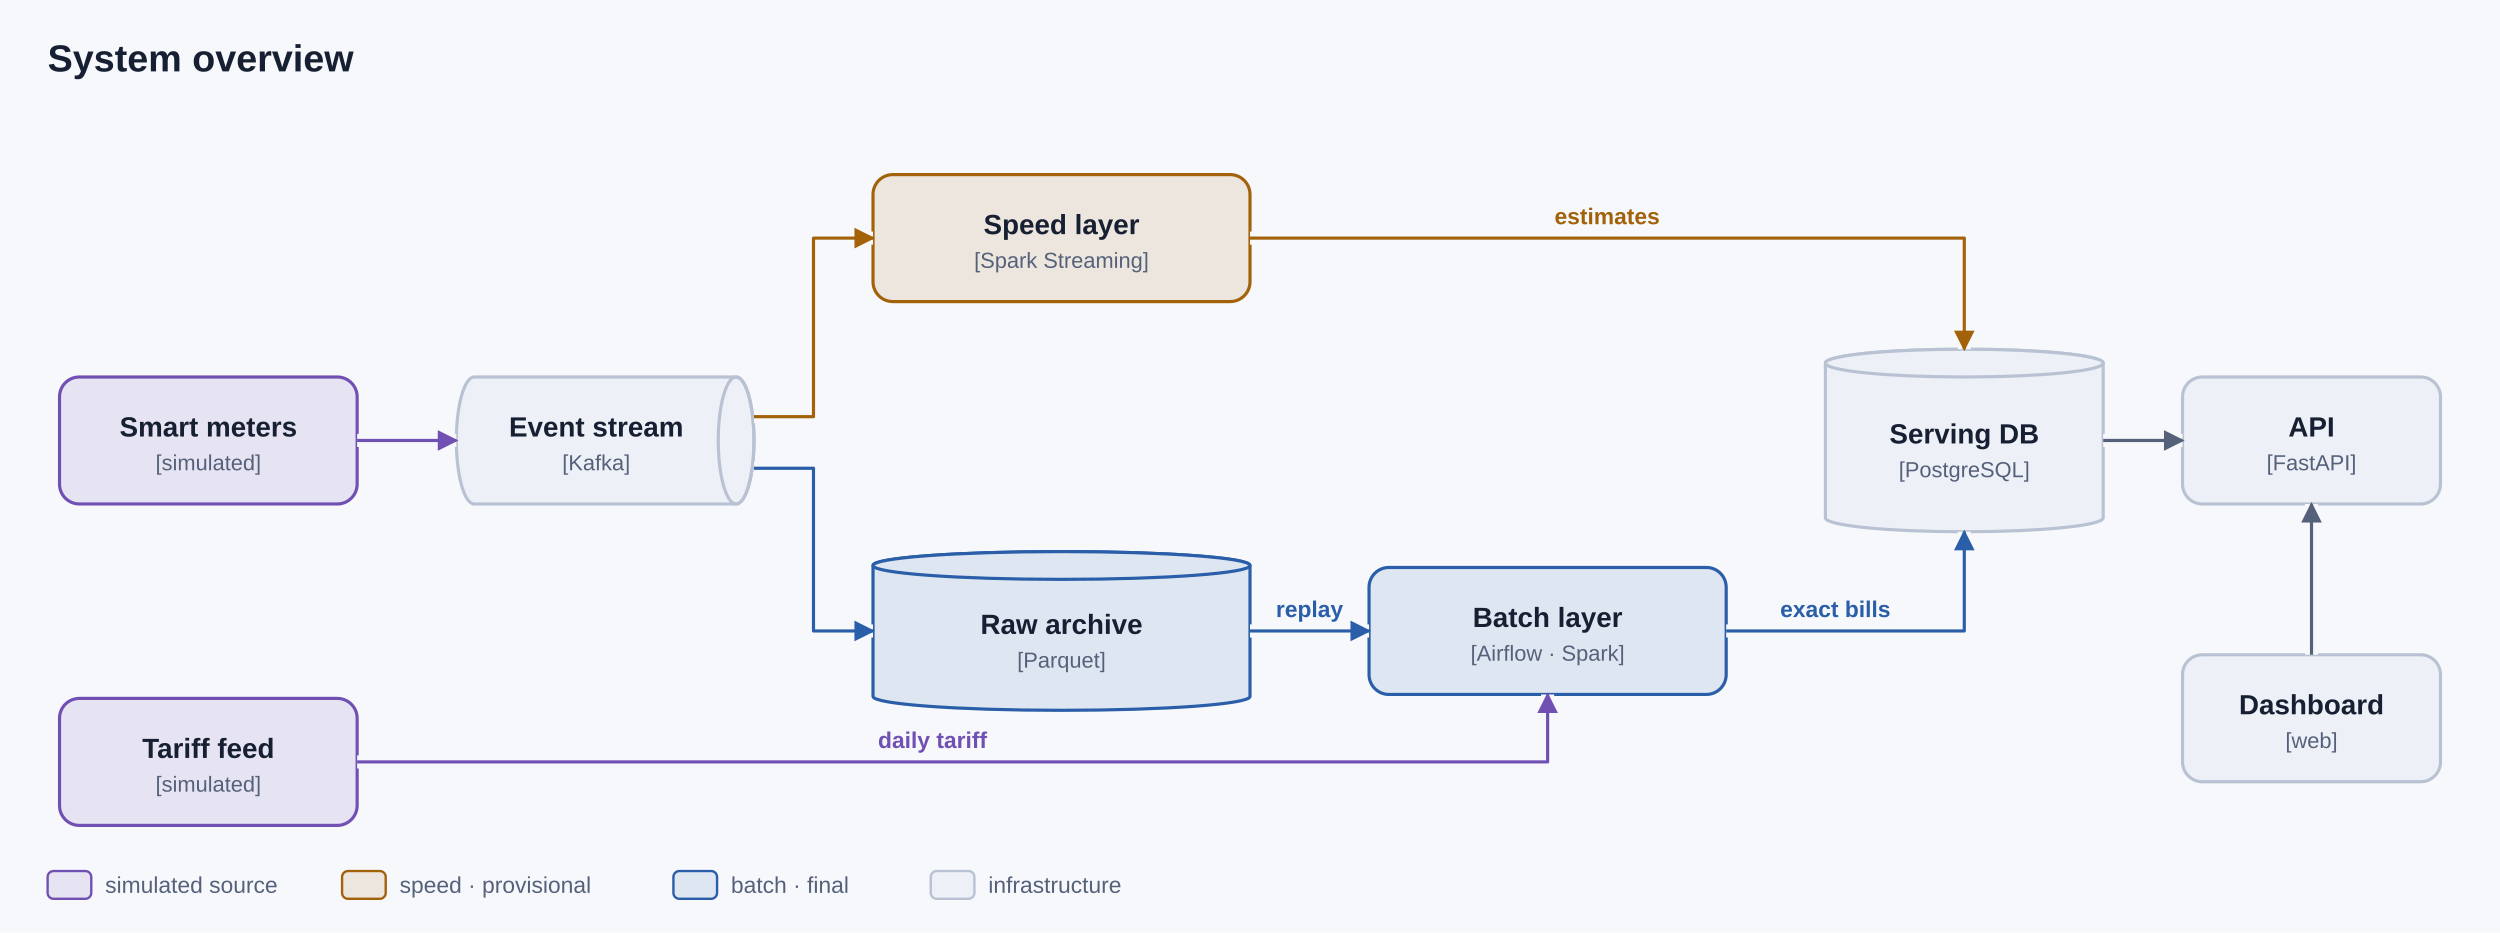
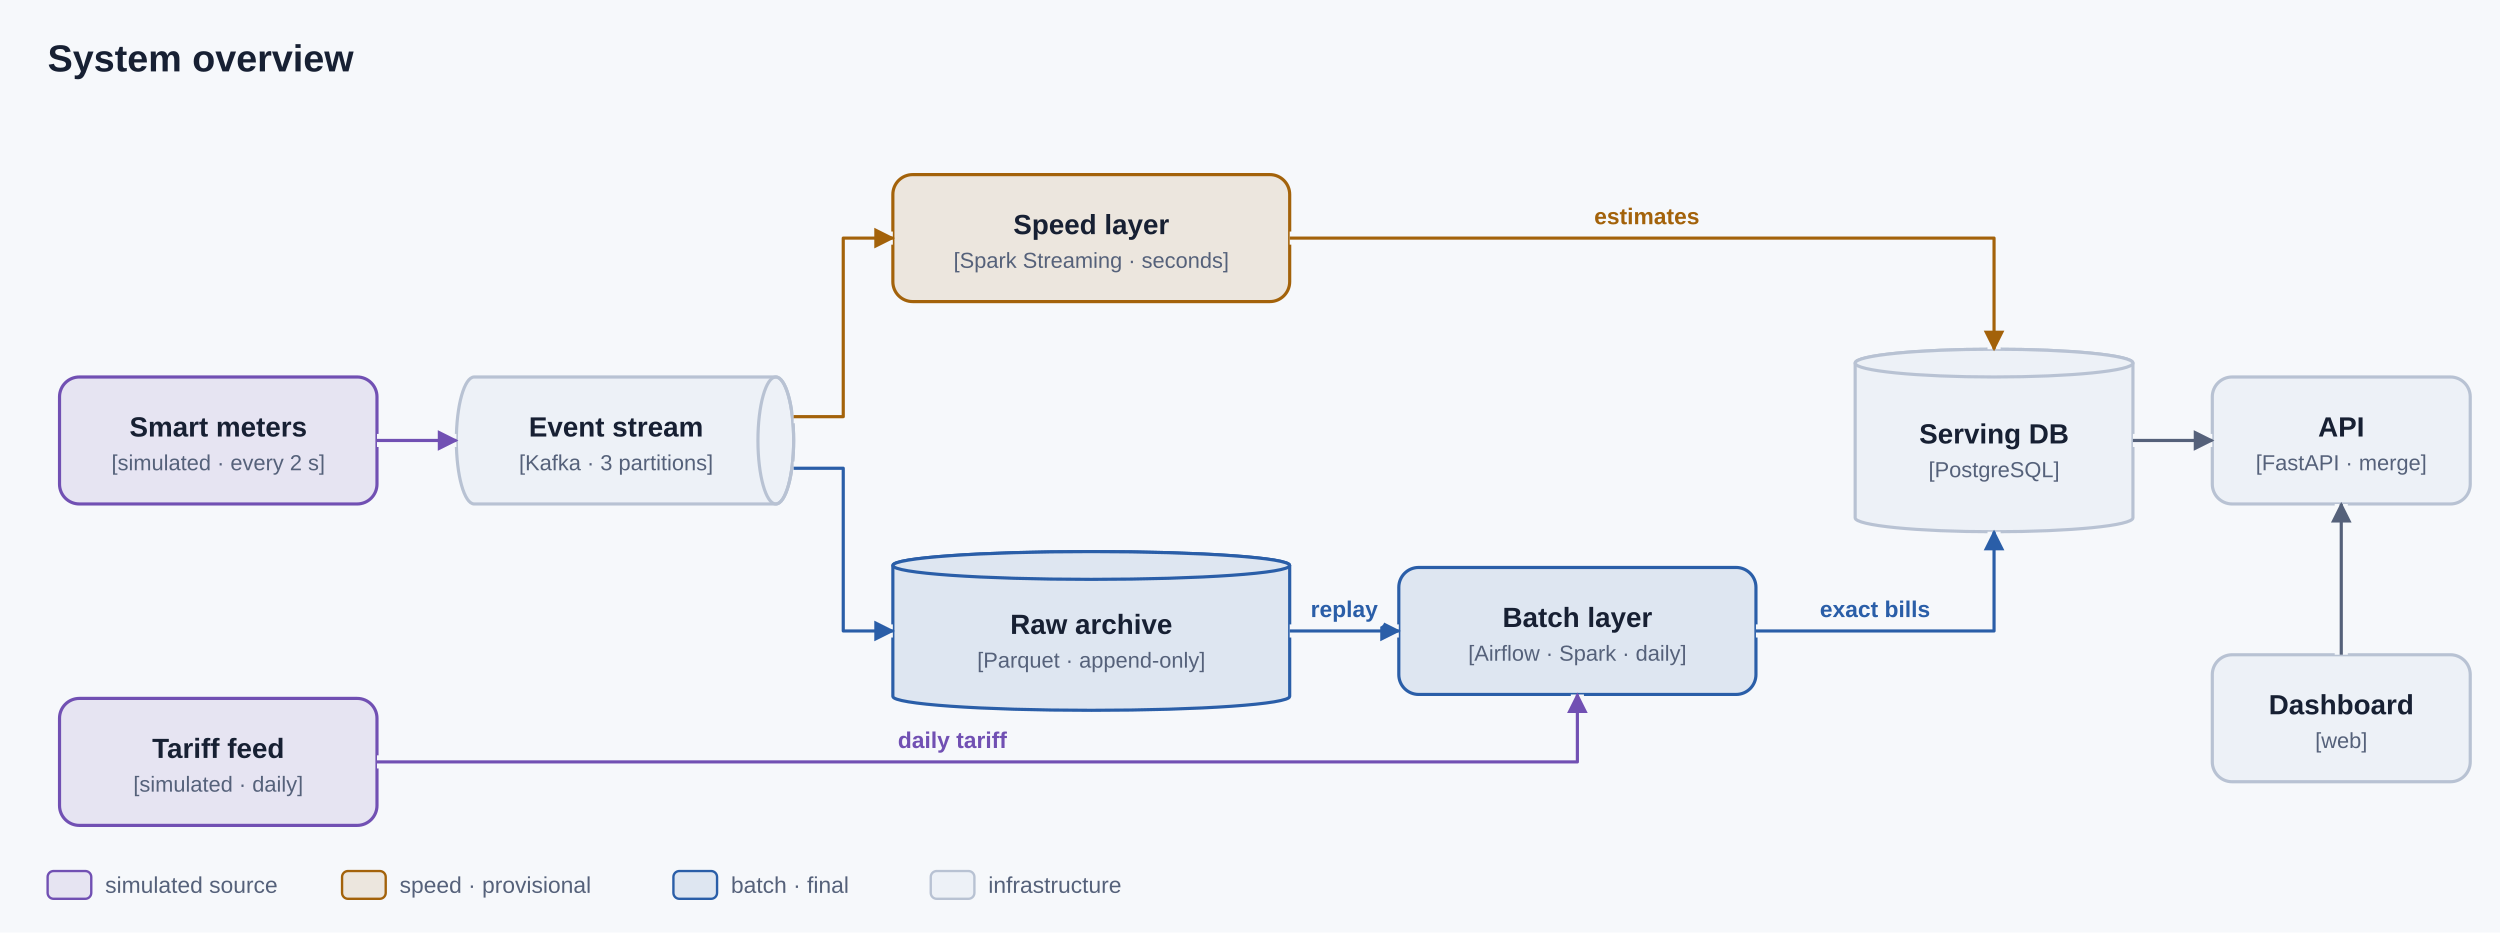
<svg xmlns="http://www.w3.org/2000/svg" width="1260" height="470" viewBox="0 0 1260 470" role="img" aria-labelledby="title desc">
  <defs>
    <marker id="ah-final-f" viewBox="0 0 10 10" refX="9" refY="5" markerWidth="6.5" markerHeight="6.5" orient="auto-start-reverse">
      <path d="M0,0 L10,5 L0,10 z" fill="#2a5ea8" />
    </marker>
    <marker id="ah-muted-f" viewBox="0 0 10 10" refX="9" refY="5" markerWidth="6.5" markerHeight="6.5" orient="auto-start-reverse">
      <path d="M0,0 L10,5 L0,10 z" fill="#55617a" />
    </marker>
    <marker id="ah-provisional-f" viewBox="0 0 10 10" refX="9" refY="5" markerWidth="6.5" markerHeight="6.5" orient="auto-start-reverse">
      <path d="M0,0 L10,5 L0,10 z" fill="#a3620a" />
    </marker>
    <marker id="ah-simulated-f" viewBox="0 0 10 10" refX="9" refY="5" markerWidth="6.5" markerHeight="6.5" orient="auto-start-reverse">
      <path d="M0,0 L10,5 L0,10 z" fill="#7150b3" />
    </marker>
  </defs>
  <rect width="1260" height="470" fill="#f6f8fb" />
  <text x="24.0" y="36.0" font-family="'Segoe UI', -apple-system, BlinkMacSystemFont, 'Helvetica Neue', Arial, sans-serif" font-size="19" font-weight="650" fill="#172033" text-anchor="start">System overview</text>
-   <rect x="30.0" y="190.0" width="150.0" height="64.0" rx="10" fill="#e6e4f2" stroke="#7150b3" stroke-width="1.6" />
-   <text x="105.0" y="220.0" font-family="'Segoe UI', -apple-system, BlinkMacSystemFont, 'Helvetica Neue', Arial, sans-serif" font-size="14" font-weight="650" fill="#172033" text-anchor="middle">Smart meters</text>
-   <text x="105.0" y="237.0" font-family="'Segoe UI', -apple-system, BlinkMacSystemFont, 'Helvetica Neue', Arial, sans-serif" font-size="11" font-weight="400" fill="#55617a" text-anchor="middle">[simulated]</text>
-   <rect x="30.0" y="352.0" width="150.0" height="64.0" rx="10" fill="#e6e4f2" stroke="#7150b3" stroke-width="1.6" />
-   <text x="105.0" y="382.0" font-family="'Segoe UI', -apple-system, BlinkMacSystemFont, 'Helvetica Neue', Arial, sans-serif" font-size="14" font-weight="650" fill="#172033" text-anchor="middle">Tariff feed</text>
-   <text x="105.0" y="399.0" font-family="'Segoe UI', -apple-system, BlinkMacSystemFont, 'Helvetica Neue', Arial, sans-serif" font-size="11" font-weight="400" fill="#55617a" text-anchor="middle">[simulated]</text>
-   <path d="M239,190 H371 A9,32.0 0 0 1 371,254 H239 A9,32.0 0 0 1 239,190 Z" fill="#edf1f7" stroke="#b8c2d3" stroke-width="1.6" />
-   <ellipse cx="371" cy="222.0" rx="9" ry="32.0" fill="none" stroke="#b8c2d3" stroke-width="1.6" />
-   <text x="300.5" y="220.0" font-family="'Segoe UI', -apple-system, BlinkMacSystemFont, 'Helvetica Neue', Arial, sans-serif" font-size="14" font-weight="650" fill="#172033" text-anchor="middle">Event stream</text>
-   <text x="300.5" y="237.0" font-family="'Segoe UI', -apple-system, BlinkMacSystemFont, 'Helvetica Neue', Arial, sans-serif" font-size="11" font-weight="400" fill="#55617a" text-anchor="middle">[Kafka]</text>
-   <rect x="440.0" y="88.0" width="190.0" height="64.0" rx="10" fill="#ece6de" stroke="#a3620a" stroke-width="1.6" />
-   <text x="535.0" y="118.0" font-family="'Segoe UI', -apple-system, BlinkMacSystemFont, 'Helvetica Neue', Arial, sans-serif" font-size="14" font-weight="650" fill="#172033" text-anchor="middle">Speed layer</text>
-   <text x="535.0" y="135.0" font-family="'Segoe UI', -apple-system, BlinkMacSystemFont, 'Helvetica Neue', Arial, sans-serif" font-size="11" font-weight="400" fill="#55617a" text-anchor="middle">[Spark Streaming]</text>
-   <path d="M440,285 V351 A95.0,7 0 0 0 630,351 V285 A95.0,7 0 0 0 440,285 Z" fill="#dee6f1" stroke="#2a5ea8" stroke-width="1.6" />
-   <ellipse cx="535.0" cy="285" rx="95.0" ry="7" fill="#dee6f1" stroke="#2a5ea8" stroke-width="1.6" />
-   <text x="535.0" y="319.5" font-family="'Segoe UI', -apple-system, BlinkMacSystemFont, 'Helvetica Neue', Arial, sans-serif" font-size="14" font-weight="650" fill="#172033" text-anchor="middle">Raw archive</text>
-   <text x="535.0" y="336.5" font-family="'Segoe UI', -apple-system, BlinkMacSystemFont, 'Helvetica Neue', Arial, sans-serif" font-size="11" font-weight="400" fill="#55617a" text-anchor="middle">[Parquet]</text>
-   <rect x="690.0" y="286.0" width="180.0" height="64.0" rx="10" fill="#dee6f1" stroke="#2a5ea8" stroke-width="1.6" />
-   <text x="780.0" y="316.0" font-family="'Segoe UI', -apple-system, BlinkMacSystemFont, 'Helvetica Neue', Arial, sans-serif" font-size="14" font-weight="650" fill="#172033" text-anchor="middle">Batch layer</text>
-   <text x="780.0" y="333.0" font-family="'Segoe UI', -apple-system, BlinkMacSystemFont, 'Helvetica Neue', Arial, sans-serif" font-size="11" font-weight="400" fill="#55617a" text-anchor="middle">[Airflow · Spark]</text>
-   <path d="M920,183 V261 A70.0,7 0 0 0 1060,261 V183 A70.0,7 0 0 0 920,183 Z" fill="#edf1f7" stroke="#b8c2d3" stroke-width="1.6" />
-   <ellipse cx="990.0" cy="183" rx="70.0" ry="7" fill="#edf1f7" stroke="#b8c2d3" stroke-width="1.6" />
-   <text x="990.0" y="223.5" font-family="'Segoe UI', -apple-system, BlinkMacSystemFont, 'Helvetica Neue', Arial, sans-serif" font-size="14" font-weight="650" fill="#172033" text-anchor="middle">Serving DB</text>
-   <text x="990.0" y="240.5" font-family="'Segoe UI', -apple-system, BlinkMacSystemFont, 'Helvetica Neue', Arial, sans-serif" font-size="11" font-weight="400" fill="#55617a" text-anchor="middle">[PostgreSQL]</text>
-   <rect x="1100.0" y="190.0" width="130.0" height="64.0" rx="10" fill="#edf1f7" stroke="#b8c2d3" stroke-width="1.6" />
-   <text x="1165.0" y="220.0" font-family="'Segoe UI', -apple-system, BlinkMacSystemFont, 'Helvetica Neue', Arial, sans-serif" font-size="14" font-weight="650" fill="#172033" text-anchor="middle">API</text>
-   <text x="1165.0" y="237.0" font-family="'Segoe UI', -apple-system, BlinkMacSystemFont, 'Helvetica Neue', Arial, sans-serif" font-size="11" font-weight="400" fill="#55617a" text-anchor="middle">[FastAPI]</text>
-   <rect x="1100.0" y="330.0" width="130.0" height="64.0" rx="10" fill="#edf1f7" stroke="#b8c2d3" stroke-width="1.6" />
-   <text x="1165.0" y="360.0" font-family="'Segoe UI', -apple-system, BlinkMacSystemFont, 'Helvetica Neue', Arial, sans-serif" font-size="14" font-weight="650" fill="#172033" text-anchor="middle">Dashboard</text>
-   <text x="1165.0" y="377.0" font-family="'Segoe UI', -apple-system, BlinkMacSystemFont, 'Helvetica Neue', Arial, sans-serif" font-size="11" font-weight="400" fill="#55617a" text-anchor="middle">[web]</text>
-   <path d="M180.0,222.0 L230.0,222.0" fill="none" stroke="#f6f8fb" stroke-width="6.6" stroke-linejoin="round" />
-   <path d="M180.0,222.0 L230.0,222.0" fill="none" stroke="#7150b3" stroke-width="1.6" stroke-linejoin="round" marker-end="url(#ah-simulated-f)" />
-   <path d="M380.0,210.0 L410.0,210.0 L410.0,120.0 L440.0,120.0" fill="none" stroke="#f6f8fb" stroke-width="6.6" stroke-linejoin="round" />
-   <path d="M380.0,210.0 L410.0,210.0 L410.0,120.0 L440.0,120.0" fill="none" stroke="#a3620a" stroke-width="1.6" stroke-linejoin="round" marker-end="url(#ah-provisional-f)" />
-   <path d="M380.0,236.0 L410.0,236.0 L410.0,318.0 L440.0,318.0" fill="none" stroke="#f6f8fb" stroke-width="6.6" stroke-linejoin="round" />
-   <path d="M380.0,236.0 L410.0,236.0 L410.0,318.0 L440.0,318.0" fill="none" stroke="#2a5ea8" stroke-width="1.6" stroke-linejoin="round" marker-end="url(#ah-final-f)" />
-   <path d="M630.0,318.0 L690.0,318.0" fill="none" stroke="#f6f8fb" stroke-width="6.6" stroke-linejoin="round" />
-   <path d="M630.0,318.0 L690.0,318.0" fill="none" stroke="#2a5ea8" stroke-width="1.6" stroke-linejoin="round" marker-end="url(#ah-final-f)" />
-   <rect x="639.8" y="300.5" width="40.5" height="15.5" rx="3" fill="#f6f8fb" />
-   <text x="660.0" y="311.0" font-family="'Segoe UI', -apple-system, BlinkMacSystemFont, 'Helvetica Neue', Arial, sans-serif" font-size="11.5" font-weight="600" fill="#2a5ea8" text-anchor="middle">replay</text>
-   <path d="M180.0,384.0 L780.0,384.0 L780.0,350.0" fill="none" stroke="#f6f8fb" stroke-width="6.6" stroke-linejoin="round" />
-   <path d="M180.0,384.0 L780.0,384.0 L780.0,350.0" fill="none" stroke="#7150b3" stroke-width="1.6" stroke-linejoin="round" marker-end="url(#ah-simulated-f)" />
-   <rect x="432.5" y="366.5" width="75.0" height="15.5" rx="3" fill="#f6f8fb" />
-   <text x="470.0" y="377.0" font-family="'Segoe UI', -apple-system, BlinkMacSystemFont, 'Helvetica Neue', Arial, sans-serif" font-size="11.5" font-weight="600" fill="#7150b3" text-anchor="middle">daily tariff</text>
-   <path d="M630.0,120.0 L990.0,120.0 L990.0,176.0" fill="none" stroke="#f6f8fb" stroke-width="6.6" stroke-linejoin="round" />
-   <path d="M630.0,120.0 L990.0,120.0 L990.0,176.0" fill="none" stroke="#a3620a" stroke-width="1.6" stroke-linejoin="round" marker-end="url(#ah-provisional-f)" />
-   <rect x="781.1" y="102.5" width="57.8" height="15.5" rx="3" fill="#f6f8fb" />
-   <text x="810.0" y="113.0" font-family="'Segoe UI', -apple-system, BlinkMacSystemFont, 'Helvetica Neue', Arial, sans-serif" font-size="11.5" font-weight="600" fill="#a3620a" text-anchor="middle">estimates</text>
-   <path d="M870.0,318.0 L990.0,318.0 L990.0,268.0" fill="none" stroke="#f6f8fb" stroke-width="6.6" stroke-linejoin="round" />
-   <path d="M870.0,318.0 L990.0,318.0 L990.0,268.0" fill="none" stroke="#2a5ea8" stroke-width="1.6" stroke-linejoin="round" marker-end="url(#ah-final-f)" />
-   <rect x="890.4" y="300.5" width="69.2" height="15.5" rx="3" fill="#f6f8fb" />
-   <text x="925.0" y="311.0" font-family="'Segoe UI', -apple-system, BlinkMacSystemFont, 'Helvetica Neue', Arial, sans-serif" font-size="11.5" font-weight="600" fill="#2a5ea8" text-anchor="middle">exact bills</text>
-   <path d="M1060.0,222.0 L1100.0,222.0" fill="none" stroke="#f6f8fb" stroke-width="6.6" stroke-linejoin="round" />
-   <path d="M1060.0,222.0 L1100.0,222.0" fill="none" stroke="#55617a" stroke-width="1.6" stroke-linejoin="round" marker-end="url(#ah-muted-f)" />
-   <path d="M1165.0,330.0 L1165.0,254.0" fill="none" stroke="#f6f8fb" stroke-width="6.6" stroke-linejoin="round" />
-   <path d="M1165.0,330.0 L1165.0,254.0" fill="none" stroke="#55617a" stroke-width="1.6" stroke-linejoin="round" marker-end="url(#ah-muted-f)" />
+   <rect x="30.0" y="190.0" width="160.0" height="64.0" rx="10" fill="#e6e4f2" stroke="#7150b3" stroke-width="1.6" />
+   <text x="110.0" y="220.0" font-family="'Segoe UI', -apple-system, BlinkMacSystemFont, 'Helvetica Neue', Arial, sans-serif" font-size="14" font-weight="650" fill="#172033" text-anchor="middle">Smart meters</text>
+   <text x="110.0" y="237.0" font-family="'Segoe UI', -apple-system, BlinkMacSystemFont, 'Helvetica Neue', Arial, sans-serif" font-size="11" font-weight="400" fill="#55617a" text-anchor="middle">[simulated · every 2 s]</text>
+   <rect x="30.0" y="352.0" width="160.0" height="64.0" rx="10" fill="#e6e4f2" stroke="#7150b3" stroke-width="1.6" />
+   <text x="110.0" y="382.0" font-family="'Segoe UI', -apple-system, BlinkMacSystemFont, 'Helvetica Neue', Arial, sans-serif" font-size="14" font-weight="650" fill="#172033" text-anchor="middle">Tariff feed</text>
+   <text x="110.0" y="399.0" font-family="'Segoe UI', -apple-system, BlinkMacSystemFont, 'Helvetica Neue', Arial, sans-serif" font-size="11" font-weight="400" fill="#55617a" text-anchor="middle">[simulated · daily]</text>
+   <path d="M239,190 H391 A9,32.0 0 0 1 391,254 H239 A9,32.0 0 0 1 239,190 Z" fill="#edf1f7" stroke="#b8c2d3" stroke-width="1.6" />
+   <ellipse cx="391" cy="222.0" rx="9" ry="32.0" fill="none" stroke="#b8c2d3" stroke-width="1.6" />
+   <text x="310.5" y="220.0" font-family="'Segoe UI', -apple-system, BlinkMacSystemFont, 'Helvetica Neue', Arial, sans-serif" font-size="14" font-weight="650" fill="#172033" text-anchor="middle">Event stream</text>
+   <text x="310.5" y="237.0" font-family="'Segoe UI', -apple-system, BlinkMacSystemFont, 'Helvetica Neue', Arial, sans-serif" font-size="11" font-weight="400" fill="#55617a" text-anchor="middle">[Kafka · 3 partitions]</text>
+   <rect x="450.0" y="88.0" width="200.0" height="64.0" rx="10" fill="#ece6de" stroke="#a3620a" stroke-width="1.6" />
+   <text x="550.0" y="118.0" font-family="'Segoe UI', -apple-system, BlinkMacSystemFont, 'Helvetica Neue', Arial, sans-serif" font-size="14" font-weight="650" fill="#172033" text-anchor="middle">Speed layer</text>
+   <text x="550.0" y="135.0" font-family="'Segoe UI', -apple-system, BlinkMacSystemFont, 'Helvetica Neue', Arial, sans-serif" font-size="11" font-weight="400" fill="#55617a" text-anchor="middle">[Spark Streaming · seconds]</text>
+   <path d="M450,285 V351 A100.0,7 0 0 0 650,351 V285 A100.0,7 0 0 0 450,285 Z" fill="#dee6f1" stroke="#2a5ea8" stroke-width="1.6" />
+   <ellipse cx="550.0" cy="285" rx="100.0" ry="7" fill="#dee6f1" stroke="#2a5ea8" stroke-width="1.6" />
+   <text x="550.0" y="319.5" font-family="'Segoe UI', -apple-system, BlinkMacSystemFont, 'Helvetica Neue', Arial, sans-serif" font-size="14" font-weight="650" fill="#172033" text-anchor="middle">Raw archive</text>
+   <text x="550.0" y="336.5" font-family="'Segoe UI', -apple-system, BlinkMacSystemFont, 'Helvetica Neue', Arial, sans-serif" font-size="11" font-weight="400" fill="#55617a" text-anchor="middle">[Parquet · append-only]</text>
+   <rect x="705.0" y="286.0" width="180.0" height="64.0" rx="10" fill="#dee6f1" stroke="#2a5ea8" stroke-width="1.6" />
+   <text x="795.0" y="316.0" font-family="'Segoe UI', -apple-system, BlinkMacSystemFont, 'Helvetica Neue', Arial, sans-serif" font-size="14" font-weight="650" fill="#172033" text-anchor="middle">Batch layer</text>
+   <text x="795.0" y="333.0" font-family="'Segoe UI', -apple-system, BlinkMacSystemFont, 'Helvetica Neue', Arial, sans-serif" font-size="11" font-weight="400" fill="#55617a" text-anchor="middle">[Airflow · Spark · daily]</text>
+   <path d="M935,183 V261 A70.0,7 0 0 0 1075,261 V183 A70.0,7 0 0 0 935,183 Z" fill="#edf1f7" stroke="#b8c2d3" stroke-width="1.6" />
+   <ellipse cx="1005.0" cy="183" rx="70.0" ry="7" fill="#edf1f7" stroke="#b8c2d3" stroke-width="1.6" />
+   <text x="1005.0" y="223.5" font-family="'Segoe UI', -apple-system, BlinkMacSystemFont, 'Helvetica Neue', Arial, sans-serif" font-size="14" font-weight="650" fill="#172033" text-anchor="middle">Serving DB</text>
+   <text x="1005.0" y="240.5" font-family="'Segoe UI', -apple-system, BlinkMacSystemFont, 'Helvetica Neue', Arial, sans-serif" font-size="11" font-weight="400" fill="#55617a" text-anchor="middle">[PostgreSQL]</text>
+   <rect x="1115.0" y="190.0" width="130.0" height="64.0" rx="10" fill="#edf1f7" stroke="#b8c2d3" stroke-width="1.6" />
+   <text x="1180.0" y="220.0" font-family="'Segoe UI', -apple-system, BlinkMacSystemFont, 'Helvetica Neue', Arial, sans-serif" font-size="14" font-weight="650" fill="#172033" text-anchor="middle">API</text>
+   <text x="1180.0" y="237.0" font-family="'Segoe UI', -apple-system, BlinkMacSystemFont, 'Helvetica Neue', Arial, sans-serif" font-size="11" font-weight="400" fill="#55617a" text-anchor="middle">[FastAPI · merge]</text>
+   <rect x="1115.0" y="330.0" width="130.0" height="64.0" rx="10" fill="#edf1f7" stroke="#b8c2d3" stroke-width="1.6" />
+   <text x="1180.0" y="360.0" font-family="'Segoe UI', -apple-system, BlinkMacSystemFont, 'Helvetica Neue', Arial, sans-serif" font-size="14" font-weight="650" fill="#172033" text-anchor="middle">Dashboard</text>
+   <text x="1180.0" y="377.0" font-family="'Segoe UI', -apple-system, BlinkMacSystemFont, 'Helvetica Neue', Arial, sans-serif" font-size="11" font-weight="400" fill="#55617a" text-anchor="middle">[web]</text>
+   <path d="M190.0,222.0 L230.0,222.0" fill="none" stroke="#f6f8fb" stroke-width="6.6" stroke-linejoin="round" />
+   <path d="M190.0,222.0 L230.0,222.0" fill="none" stroke="#7150b3" stroke-width="1.6" stroke-linejoin="round" marker-end="url(#ah-simulated-f)" />
+   <path d="M400.0,210.0 L425.0,210.0 L425.0,120.0 L450.0,120.0" fill="none" stroke="#f6f8fb" stroke-width="6.6" stroke-linejoin="round" />
+   <path d="M400.0,210.0 L425.0,210.0 L425.0,120.0 L450.0,120.0" fill="none" stroke="#a3620a" stroke-width="1.6" stroke-linejoin="round" marker-end="url(#ah-provisional-f)" />
+   <path d="M400.0,236.0 L425.0,236.0 L425.0,318.0 L450.0,318.0" fill="none" stroke="#f6f8fb" stroke-width="6.6" stroke-linejoin="round" />
+   <path d="M400.0,236.0 L425.0,236.0 L425.0,318.0 L450.0,318.0" fill="none" stroke="#2a5ea8" stroke-width="1.6" stroke-linejoin="round" marker-end="url(#ah-final-f)" />
+   <path d="M650.0,318.0 L705.0,318.0" fill="none" stroke="#f6f8fb" stroke-width="6.6" stroke-linejoin="round" />
+   <path d="M650.0,318.0 L705.0,318.0" fill="none" stroke="#2a5ea8" stroke-width="1.6" stroke-linejoin="round" marker-end="url(#ah-final-f)" />
+   <rect x="657.2" y="300.5" width="40.5" height="15.5" rx="3" fill="#f6f8fb" />
+   <text x="677.5" y="311.0" font-family="'Segoe UI', -apple-system, BlinkMacSystemFont, 'Helvetica Neue', Arial, sans-serif" font-size="11.5" font-weight="600" fill="#2a5ea8" text-anchor="middle">replay</text>
+   <path d="M190.0,384.0 L795.0,384.0 L795.0,350.0" fill="none" stroke="#f6f8fb" stroke-width="6.6" stroke-linejoin="round" />
+   <path d="M190.0,384.0 L795.0,384.0 L795.0,350.0" fill="none" stroke="#7150b3" stroke-width="1.6" stroke-linejoin="round" marker-end="url(#ah-simulated-f)" />
+   <rect x="442.5" y="366.5" width="75.0" height="15.5" rx="3" fill="#f6f8fb" />
+   <text x="480.0" y="377.0" font-family="'Segoe UI', -apple-system, BlinkMacSystemFont, 'Helvetica Neue', Arial, sans-serif" font-size="11.5" font-weight="600" fill="#7150b3" text-anchor="middle">daily tariff</text>
+   <path d="M650.0,120.0 L1005.0,120.0 L1005.0,176.0" fill="none" stroke="#f6f8fb" stroke-width="6.6" stroke-linejoin="round" />
+   <path d="M650.0,120.0 L1005.0,120.0 L1005.0,176.0" fill="none" stroke="#a3620a" stroke-width="1.6" stroke-linejoin="round" marker-end="url(#ah-provisional-f)" />
+   <rect x="801.1" y="102.5" width="57.8" height="15.5" rx="3" fill="#f6f8fb" />
+   <text x="830.0" y="113.0" font-family="'Segoe UI', -apple-system, BlinkMacSystemFont, 'Helvetica Neue', Arial, sans-serif" font-size="11.5" font-weight="600" fill="#a3620a" text-anchor="middle">estimates</text>
+   <path d="M885.0,318.0 L1005.0,318.0 L1005.0,268.0" fill="none" stroke="#f6f8fb" stroke-width="6.6" stroke-linejoin="round" />
+   <path d="M885.0,318.0 L1005.0,318.0 L1005.0,268.0" fill="none" stroke="#2a5ea8" stroke-width="1.6" stroke-linejoin="round" marker-end="url(#ah-final-f)" />
+   <rect x="910.4" y="300.5" width="69.2" height="15.5" rx="3" fill="#f6f8fb" />
+   <text x="945.0" y="311.0" font-family="'Segoe UI', -apple-system, BlinkMacSystemFont, 'Helvetica Neue', Arial, sans-serif" font-size="11.5" font-weight="600" fill="#2a5ea8" text-anchor="middle">exact bills</text>
+   <path d="M1075.0,222.0 L1115.0,222.0" fill="none" stroke="#f6f8fb" stroke-width="6.6" stroke-linejoin="round" />
+   <path d="M1075.0,222.0 L1115.0,222.0" fill="none" stroke="#55617a" stroke-width="1.6" stroke-linejoin="round" marker-end="url(#ah-muted-f)" />
+   <path d="M1180.0,330.0 L1180.0,254.0" fill="none" stroke="#f6f8fb" stroke-width="6.6" stroke-linejoin="round" />
+   <path d="M1180.0,330.0 L1180.0,254.0" fill="none" stroke="#55617a" stroke-width="1.6" stroke-linejoin="round" marker-end="url(#ah-muted-f)" />
  <rect x="24.0" y="439.0" width="22.0" height="14.0" rx="3" fill="#e6e4f2" stroke="#7150b3" stroke-width="1.2" />
  <text x="53.0" y="450.0" font-family="'Segoe UI', -apple-system, BlinkMacSystemFont, 'Helvetica Neue', Arial, sans-serif" font-size="11.5" font-weight="400" fill="#55617a" text-anchor="start">simulated source</text>
  <rect x="172.4" y="439.0" width="22.0" height="14.0" rx="3" fill="#ece6de" stroke="#a3620a" stroke-width="1.2" />
  <text x="201.4" y="450.0" font-family="'Segoe UI', -apple-system, BlinkMacSystemFont, 'Helvetica Neue', Arial, sans-serif" font-size="11.5" font-weight="400" fill="#55617a" text-anchor="start">speed · provisional</text>
  <rect x="339.4" y="439.0" width="22.0" height="14.0" rx="3" fill="#dee6f1" stroke="#2a5ea8" stroke-width="1.2" />
  <text x="368.4" y="450.0" font-family="'Segoe UI', -apple-system, BlinkMacSystemFont, 'Helvetica Neue', Arial, sans-serif" font-size="11.5" font-weight="400" fill="#55617a" text-anchor="start">batch · final</text>
  <rect x="469.1" y="439.0" width="22.0" height="14.0" rx="3" fill="#edf1f7" stroke="#b8c2d3" stroke-width="1.2" />
  <text x="498.1" y="450.0" font-family="'Segoe UI', -apple-system, BlinkMacSystemFont, 'Helvetica Neue', Arial, sans-serif" font-size="11.5" font-weight="400" fill="#55617a" text-anchor="start">infrastructure</text>
</svg>
